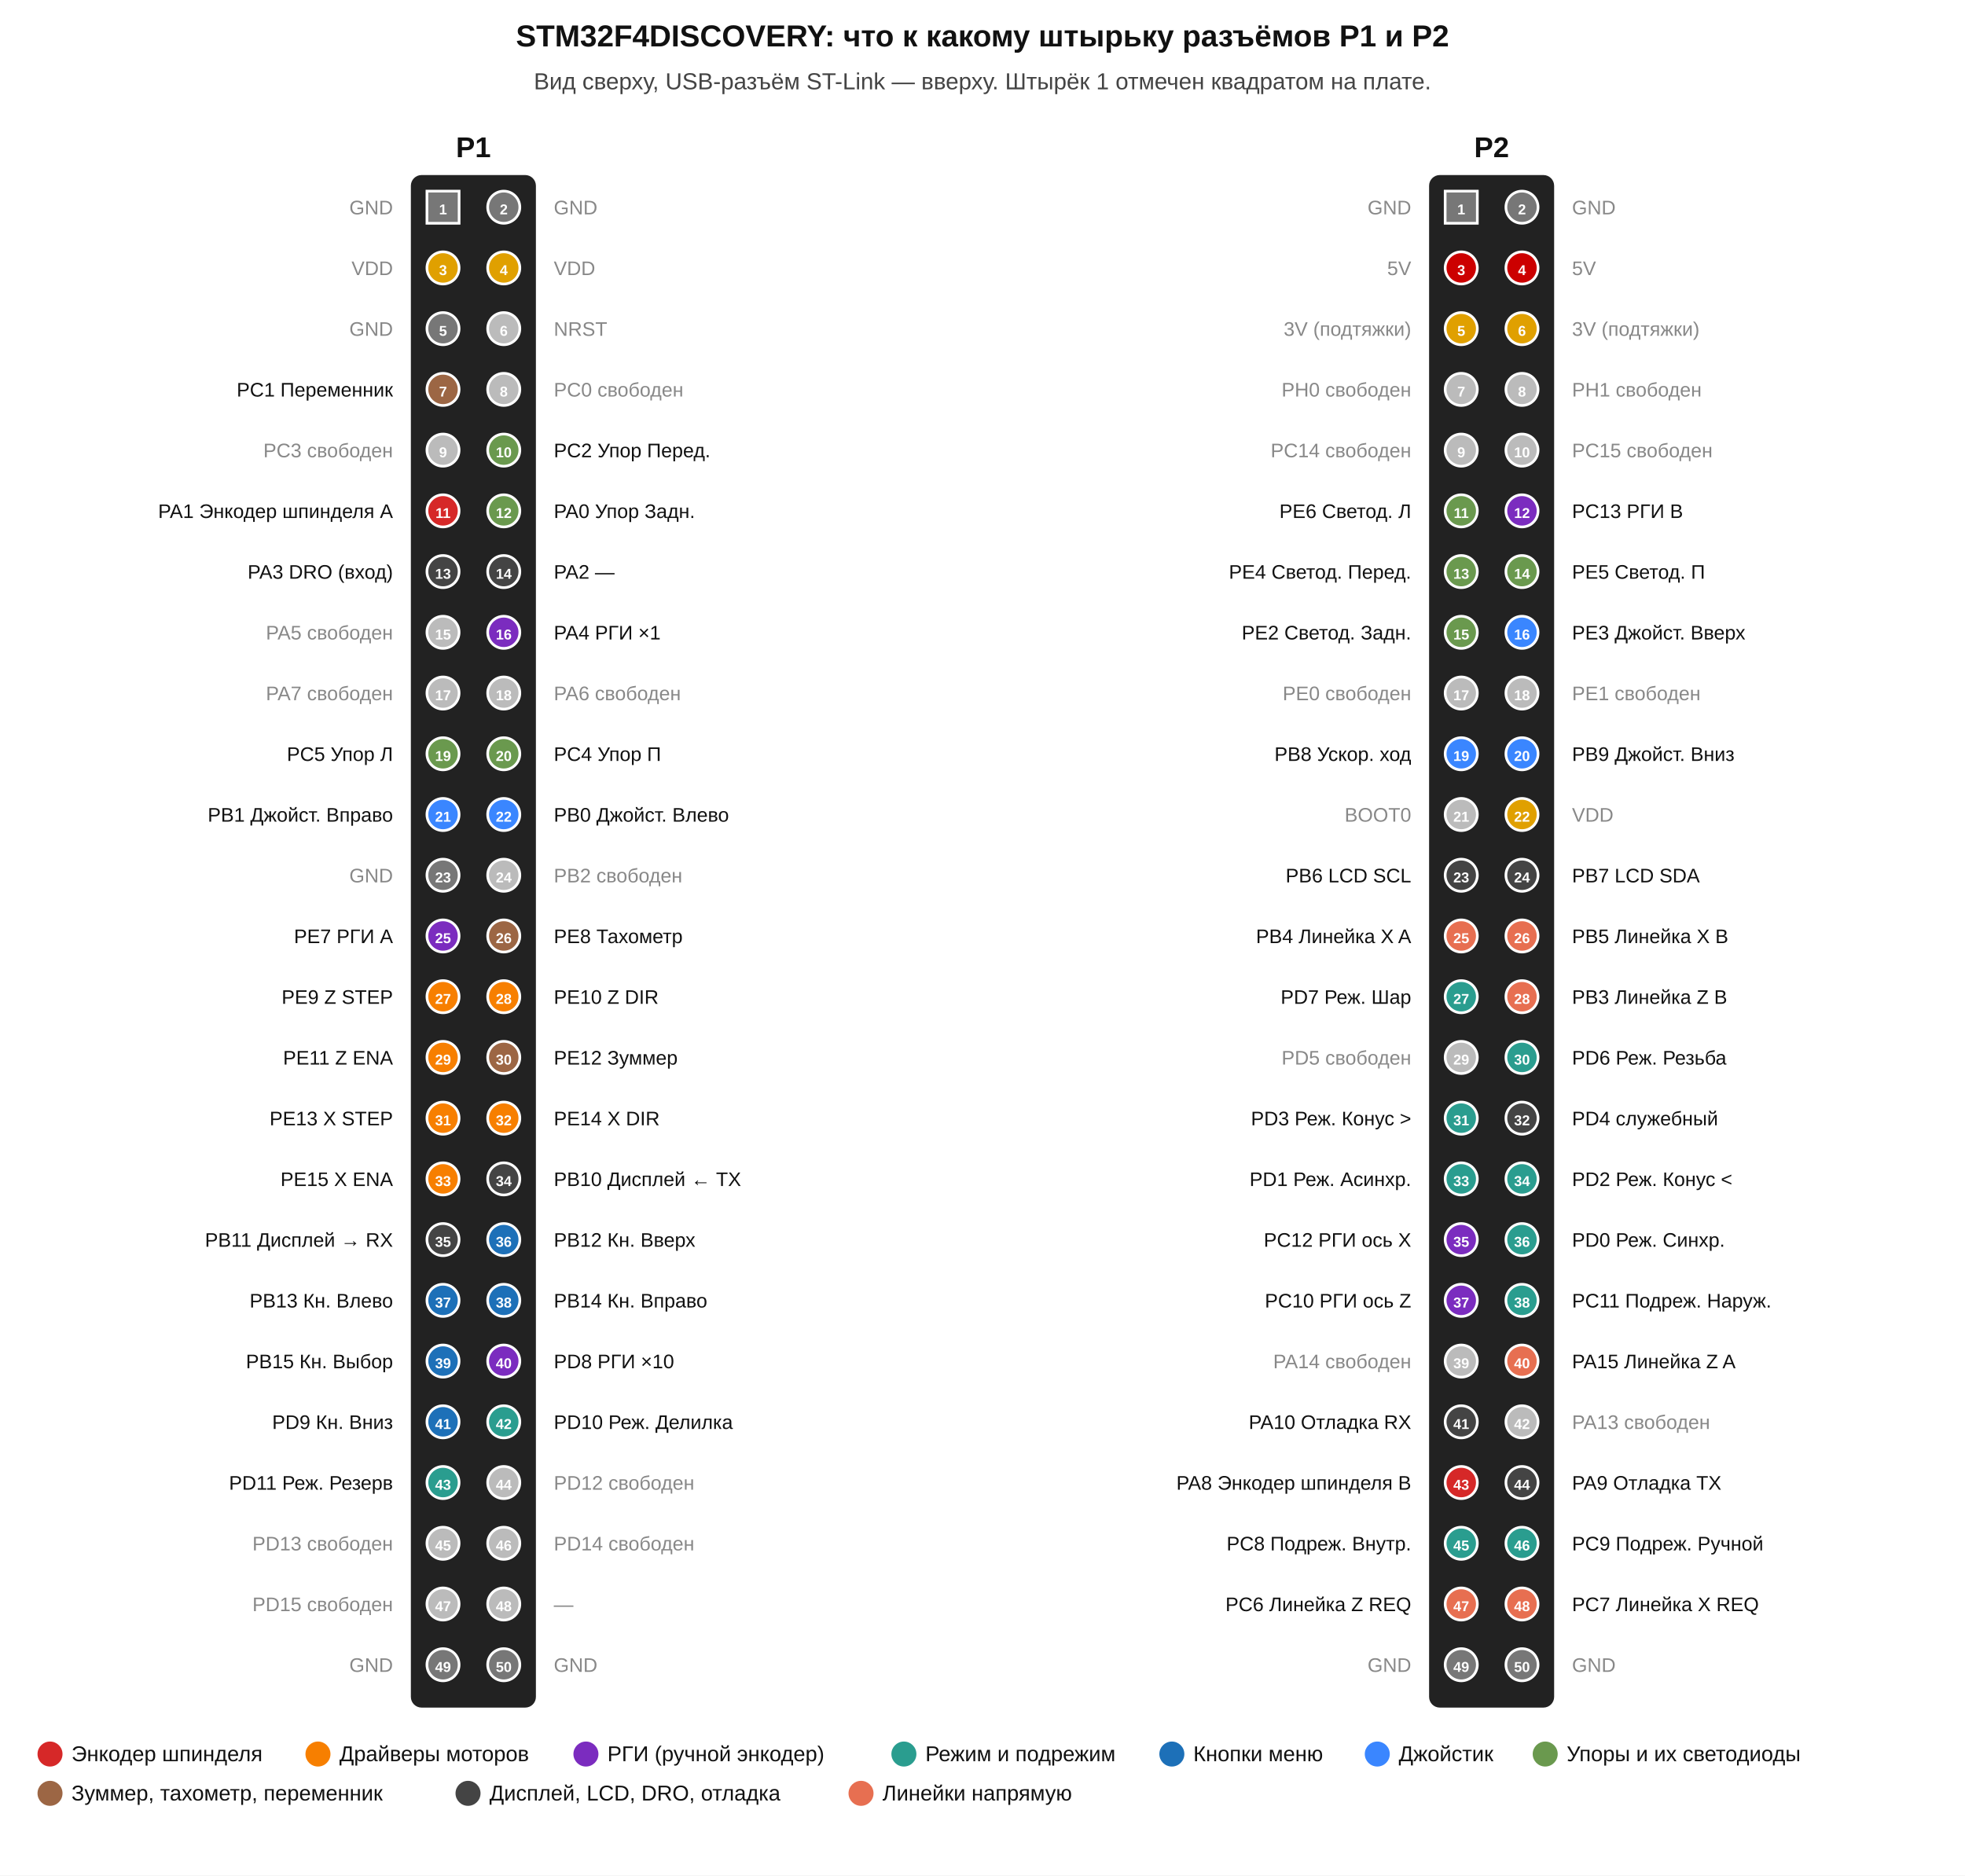
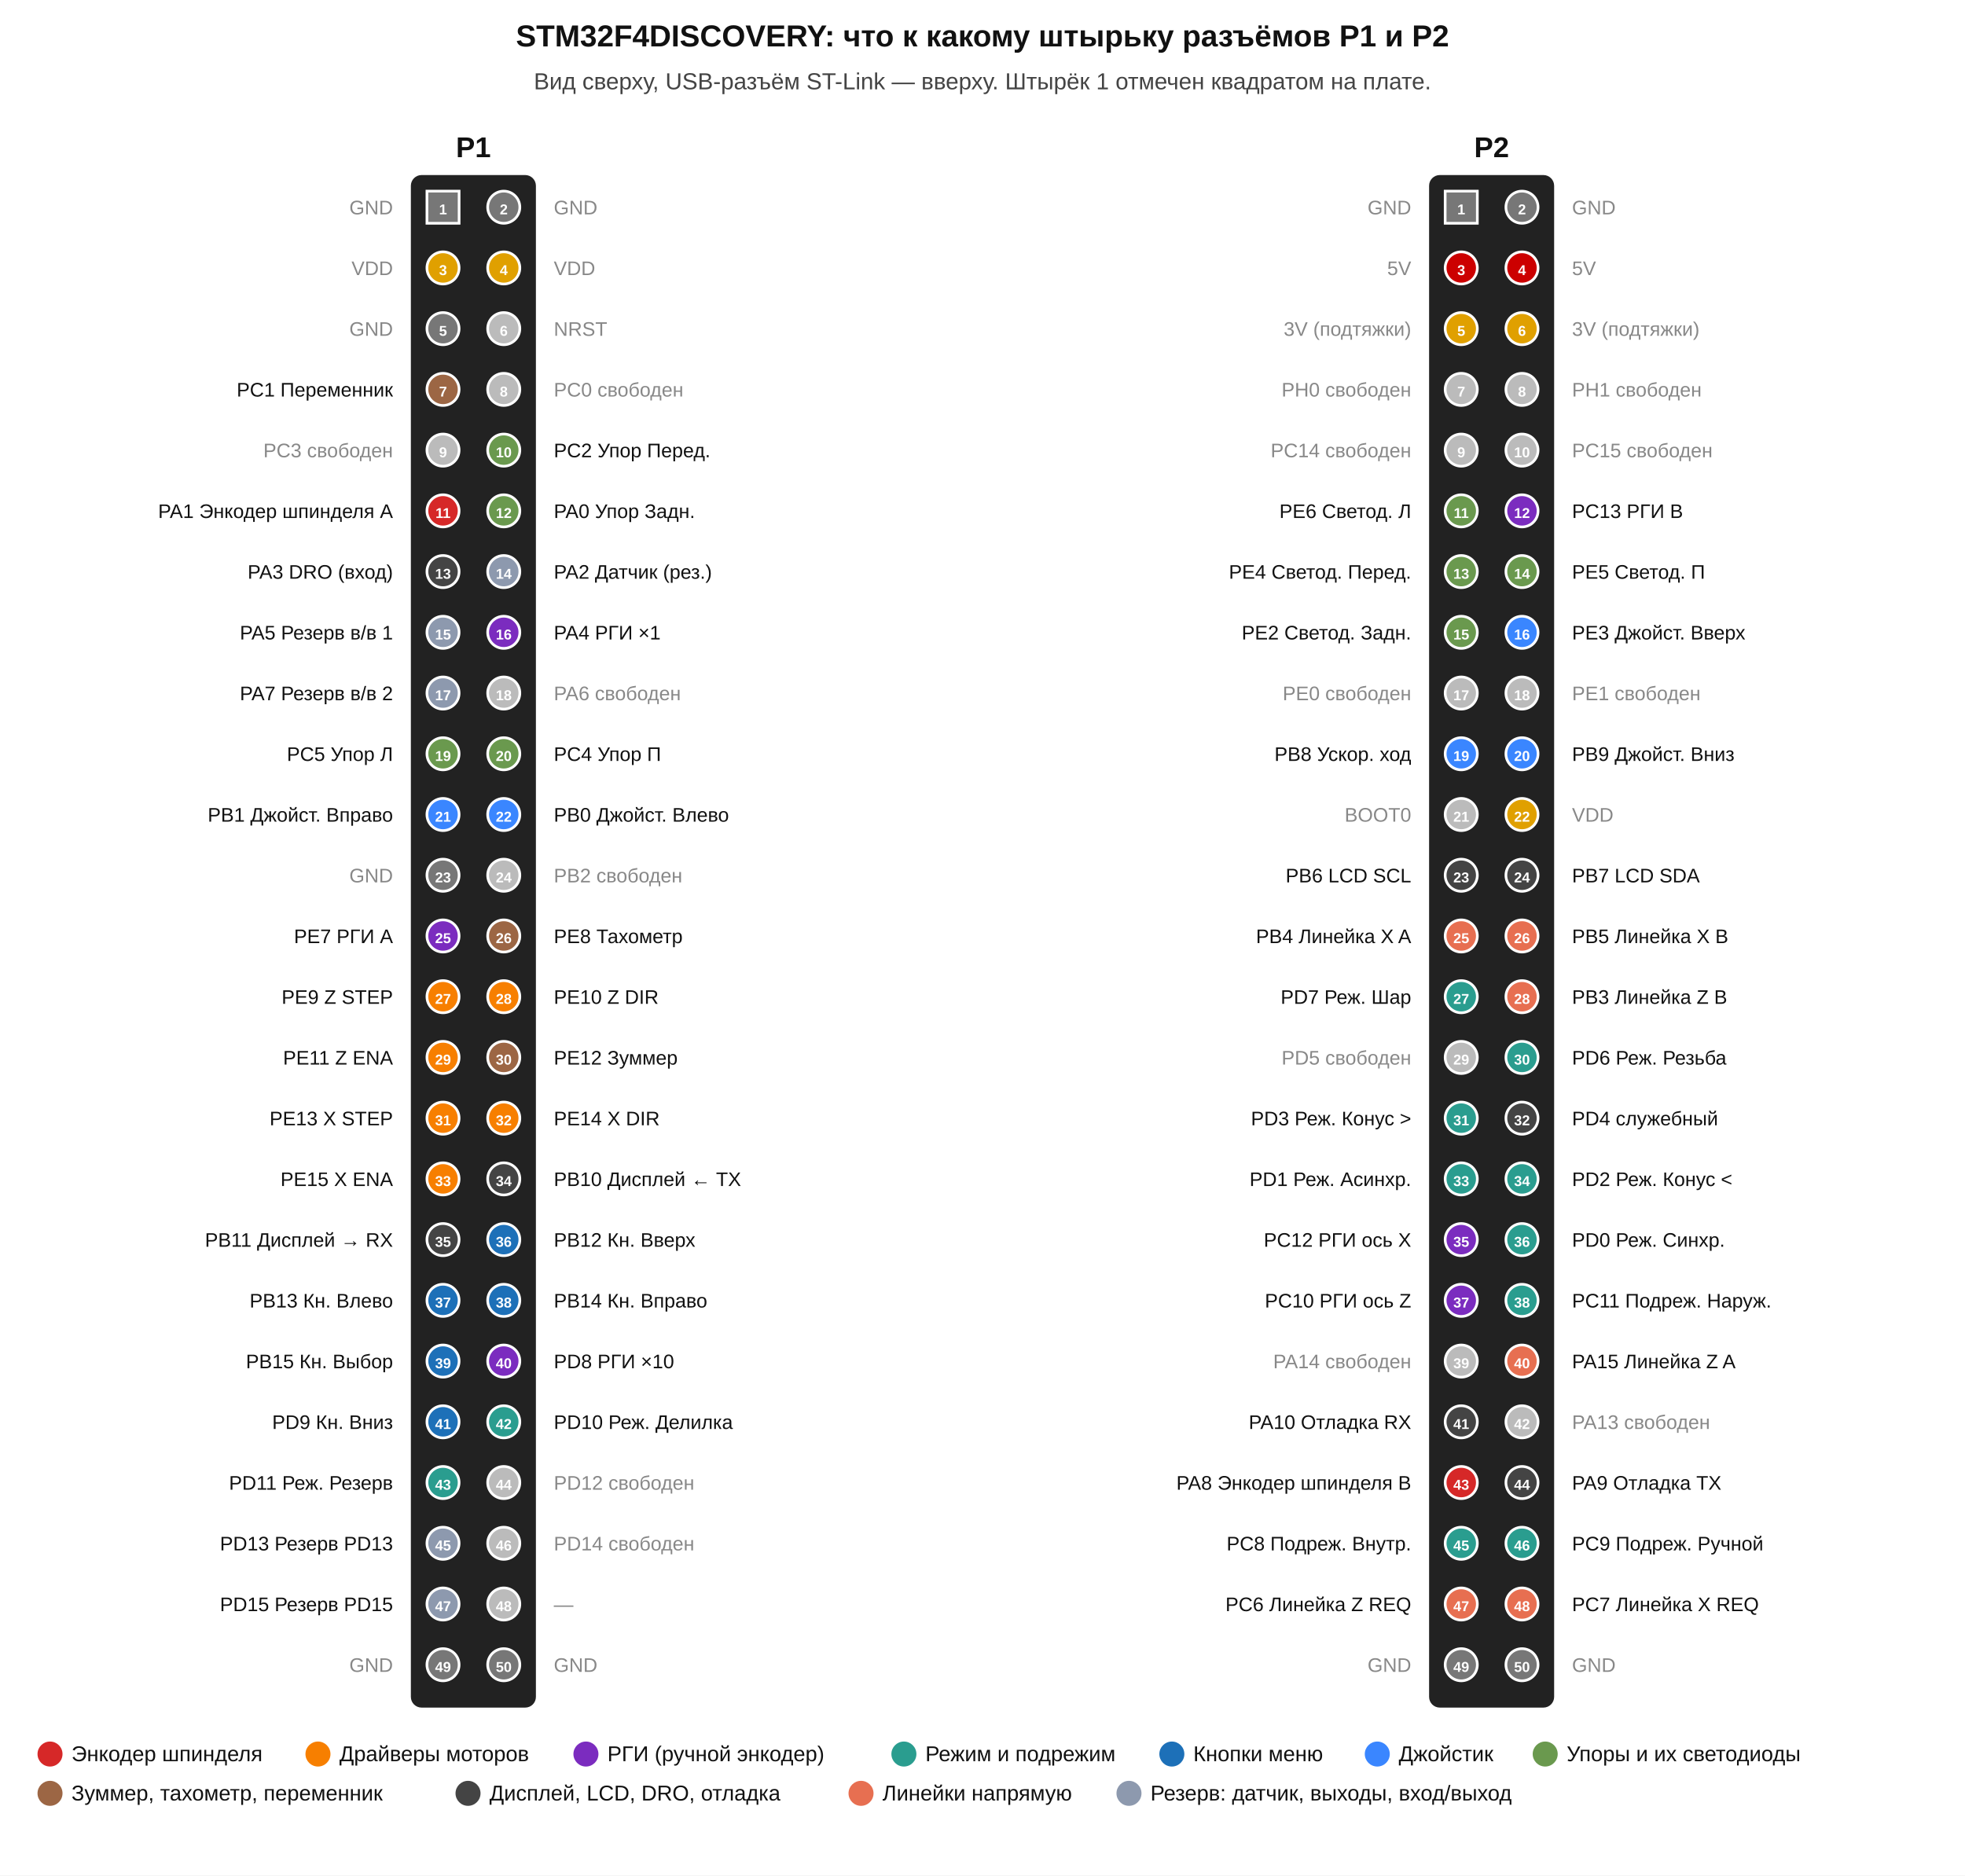
<svg xmlns="http://www.w3.org/2000/svg" width="1100" height="1050" viewBox="0 0 1100 1050">
  <rect width="100%" height="100%" fill="#fff" />
  <text x="550.0" y="26" font-family="Arial, sans-serif" font-size="17" font-weight="bold" text-anchor="middle" fill="#111">STM32F4DISCOVERY: что к какому штырьку разъёмов P1 и P2</text>
  <text x="550.0" y="50" font-family="Arial, sans-serif" font-size="13" text-anchor="middle" fill="#444">Вид сверху, USB-разъём ST-Link — вверху. Штырёк 1 отмечен квадратом на плате.</text>
  <rect x="230" y="98" width="70" height="858" rx="6" fill="#222" />
  <text x="265" y="88" font-family="Arial, sans-serif" font-size="16" font-weight="bold" text-anchor="middle" fill="#111">P1</text>
  <rect x="239" y="107" width="18" height="18" fill="#777" stroke="#fff" stroke-width="1.5" />
  <text x="248" y="120" font-family="Arial, sans-serif" font-size="8" font-weight="bold" text-anchor="middle" fill="#fff">1</text>
  <text x="220" y="120" font-family="Arial, sans-serif" font-size="11" text-anchor="end" fill="#888">GND</text>
  <circle cx="282" cy="116" r="9" fill="#777" stroke="#fff" stroke-width="1.5" />
  <text x="282" y="120" font-family="Arial, sans-serif" font-size="8" font-weight="bold" text-anchor="middle" fill="#fff">2</text>
  <text x="310" y="120" font-family="Arial, sans-serif" font-size="11" text-anchor="start" fill="#888">GND</text>
  <circle cx="248" cy="150" r="9" fill="#e0a000" stroke="#fff" stroke-width="1.5" />
  <text x="248" y="154" font-family="Arial, sans-serif" font-size="8" font-weight="bold" text-anchor="middle" fill="#fff">3</text>
  <text x="220" y="154" font-family="Arial, sans-serif" font-size="11" text-anchor="end" fill="#888">VDD</text>
  <circle cx="282" cy="150" r="9" fill="#e0a000" stroke="#fff" stroke-width="1.5" />
  <text x="282" y="154" font-family="Arial, sans-serif" font-size="8" font-weight="bold" text-anchor="middle" fill="#fff">4</text>
  <text x="310" y="154" font-family="Arial, sans-serif" font-size="11" text-anchor="start" fill="#888">VDD</text>
  <circle cx="248" cy="184" r="9" fill="#777" stroke="#fff" stroke-width="1.5" />
  <text x="248" y="188" font-family="Arial, sans-serif" font-size="8" font-weight="bold" text-anchor="middle" fill="#fff">5</text>
  <text x="220" y="188" font-family="Arial, sans-serif" font-size="11" text-anchor="end" fill="#888">GND</text>
  <circle cx="282" cy="184" r="9" fill="#bbb" stroke="#fff" stroke-width="1.5" />
  <text x="282" y="188" font-family="Arial, sans-serif" font-size="8" font-weight="bold" text-anchor="middle" fill="#fff">6</text>
  <text x="310" y="188" font-family="Arial, sans-serif" font-size="11" text-anchor="start" fill="#888">NRST</text>
  <circle cx="248" cy="218" r="9" fill="#9c6644" stroke="#fff" stroke-width="1.5" />
  <text x="248" y="222" font-family="Arial, sans-serif" font-size="8" font-weight="bold" text-anchor="middle" fill="#fff">7</text>
  <text x="220" y="222" font-family="Arial, sans-serif" font-size="11" text-anchor="end" fill="#111">PC1 Переменник</text>
  <circle cx="282" cy="218" r="9" fill="#bbb" stroke="#fff" stroke-width="1.5" />
  <text x="282" y="222" font-family="Arial, sans-serif" font-size="8" font-weight="bold" text-anchor="middle" fill="#fff">8</text>
  <text x="310" y="222" font-family="Arial, sans-serif" font-size="11" text-anchor="start" fill="#888">PC0 свободен</text>
  <circle cx="248" cy="252" r="9" fill="#bbb" stroke="#fff" stroke-width="1.5" />
  <text x="248" y="256" font-family="Arial, sans-serif" font-size="8" font-weight="bold" text-anchor="middle" fill="#fff">9</text>
  <text x="220" y="256" font-family="Arial, sans-serif" font-size="11" text-anchor="end" fill="#888">PC3 свободен</text>
  <circle cx="282" cy="252" r="9" fill="#6a994e" stroke="#fff" stroke-width="1.5" />
  <text x="282" y="256" font-family="Arial, sans-serif" font-size="8" font-weight="bold" text-anchor="middle" fill="#fff">10</text>
  <text x="310" y="256" font-family="Arial, sans-serif" font-size="11" text-anchor="start" fill="#111">PC2 Упор Перед.</text>
  <circle cx="248" cy="286" r="9" fill="#d62828" stroke="#fff" stroke-width="1.5" />
  <text x="248" y="290" font-family="Arial, sans-serif" font-size="8" font-weight="bold" text-anchor="middle" fill="#fff">11</text>
  <text x="220" y="290" font-family="Arial, sans-serif" font-size="11" text-anchor="end" fill="#111">PA1 Энкодер шпинделя A</text>
  <circle cx="282" cy="286" r="9" fill="#6a994e" stroke="#fff" stroke-width="1.5" />
  <text x="282" y="290" font-family="Arial, sans-serif" font-size="8" font-weight="bold" text-anchor="middle" fill="#fff">12</text>
  <text x="310" y="290" font-family="Arial, sans-serif" font-size="11" text-anchor="start" fill="#111">PA0 Упор Задн.</text>
  <circle cx="248" cy="320" r="9" fill="#444444" stroke="#fff" stroke-width="1.5" />
  <text x="248" y="324" font-family="Arial, sans-serif" font-size="8" font-weight="bold" text-anchor="middle" fill="#fff">13</text>
  <text x="220" y="324" font-family="Arial, sans-serif" font-size="11" text-anchor="end" fill="#111">PA3 DRO (вход)</text>
-   <circle cx="282" cy="320" r="9" fill="#444444" stroke="#fff" stroke-width="1.5" />
+   <circle cx="282" cy="320" r="9" fill="#8d99ae" stroke="#fff" stroke-width="1.5" />
  <text x="282" y="324" font-family="Arial, sans-serif" font-size="8" font-weight="bold" text-anchor="middle" fill="#fff">14</text>
-   <text x="310" y="324" font-family="Arial, sans-serif" font-size="11" text-anchor="start" fill="#111">PA2 —</text>
-   <circle cx="248" cy="354" r="9" fill="#bbb" stroke="#fff" stroke-width="1.5" />
+   <text x="310" y="324" font-family="Arial, sans-serif" font-size="11" text-anchor="start" fill="#111">PA2 Датчик (рез.)</text>
+   <circle cx="248" cy="354" r="9" fill="#8d99ae" stroke="#fff" stroke-width="1.5" />
  <text x="248" y="358" font-family="Arial, sans-serif" font-size="8" font-weight="bold" text-anchor="middle" fill="#fff">15</text>
-   <text x="220" y="358" font-family="Arial, sans-serif" font-size="11" text-anchor="end" fill="#888">PA5 свободен</text>
+   <text x="220" y="358" font-family="Arial, sans-serif" font-size="11" text-anchor="end" fill="#111">PA5 Резерв в/в 1</text>
  <circle cx="282" cy="354" r="9" fill="#7b2cbf" stroke="#fff" stroke-width="1.5" />
  <text x="282" y="358" font-family="Arial, sans-serif" font-size="8" font-weight="bold" text-anchor="middle" fill="#fff">16</text>
  <text x="310" y="358" font-family="Arial, sans-serif" font-size="11" text-anchor="start" fill="#111">PA4 РГИ ×1</text>
-   <circle cx="248" cy="388" r="9" fill="#bbb" stroke="#fff" stroke-width="1.5" />
+   <circle cx="248" cy="388" r="9" fill="#8d99ae" stroke="#fff" stroke-width="1.5" />
  <text x="248" y="392" font-family="Arial, sans-serif" font-size="8" font-weight="bold" text-anchor="middle" fill="#fff">17</text>
-   <text x="220" y="392" font-family="Arial, sans-serif" font-size="11" text-anchor="end" fill="#888">PA7 свободен</text>
+   <text x="220" y="392" font-family="Arial, sans-serif" font-size="11" text-anchor="end" fill="#111">PA7 Резерв в/в 2</text>
  <circle cx="282" cy="388" r="9" fill="#bbb" stroke="#fff" stroke-width="1.5" />
  <text x="282" y="392" font-family="Arial, sans-serif" font-size="8" font-weight="bold" text-anchor="middle" fill="#fff">18</text>
  <text x="310" y="392" font-family="Arial, sans-serif" font-size="11" text-anchor="start" fill="#888">PA6 свободен</text>
  <circle cx="248" cy="422" r="9" fill="#6a994e" stroke="#fff" stroke-width="1.5" />
  <text x="248" y="426" font-family="Arial, sans-serif" font-size="8" font-weight="bold" text-anchor="middle" fill="#fff">19</text>
  <text x="220" y="426" font-family="Arial, sans-serif" font-size="11" text-anchor="end" fill="#111">PC5 Упор Л</text>
  <circle cx="282" cy="422" r="9" fill="#6a994e" stroke="#fff" stroke-width="1.5" />
  <text x="282" y="426" font-family="Arial, sans-serif" font-size="8" font-weight="bold" text-anchor="middle" fill="#fff">20</text>
  <text x="310" y="426" font-family="Arial, sans-serif" font-size="11" text-anchor="start" fill="#111">PC4 Упор П</text>
  <circle cx="248" cy="456" r="9" fill="#3a86ff" stroke="#fff" stroke-width="1.5" />
  <text x="248" y="460" font-family="Arial, sans-serif" font-size="8" font-weight="bold" text-anchor="middle" fill="#fff">21</text>
  <text x="220" y="460" font-family="Arial, sans-serif" font-size="11" text-anchor="end" fill="#111">PB1 Джойст. Вправо</text>
  <circle cx="282" cy="456" r="9" fill="#3a86ff" stroke="#fff" stroke-width="1.5" />
  <text x="282" y="460" font-family="Arial, sans-serif" font-size="8" font-weight="bold" text-anchor="middle" fill="#fff">22</text>
  <text x="310" y="460" font-family="Arial, sans-serif" font-size="11" text-anchor="start" fill="#111">PB0 Джойст. Влево</text>
  <circle cx="248" cy="490" r="9" fill="#777" stroke="#fff" stroke-width="1.5" />
  <text x="248" y="494" font-family="Arial, sans-serif" font-size="8" font-weight="bold" text-anchor="middle" fill="#fff">23</text>
  <text x="220" y="494" font-family="Arial, sans-serif" font-size="11" text-anchor="end" fill="#888">GND</text>
  <circle cx="282" cy="490" r="9" fill="#bbb" stroke="#fff" stroke-width="1.5" />
  <text x="282" y="494" font-family="Arial, sans-serif" font-size="8" font-weight="bold" text-anchor="middle" fill="#fff">24</text>
  <text x="310" y="494" font-family="Arial, sans-serif" font-size="11" text-anchor="start" fill="#888">PB2 свободен</text>
  <circle cx="248" cy="524" r="9" fill="#7b2cbf" stroke="#fff" stroke-width="1.5" />
  <text x="248" y="528" font-family="Arial, sans-serif" font-size="8" font-weight="bold" text-anchor="middle" fill="#fff">25</text>
  <text x="220" y="528" font-family="Arial, sans-serif" font-size="11" text-anchor="end" fill="#111">PE7 РГИ A</text>
  <circle cx="282" cy="524" r="9" fill="#9c6644" stroke="#fff" stroke-width="1.5" />
  <text x="282" y="528" font-family="Arial, sans-serif" font-size="8" font-weight="bold" text-anchor="middle" fill="#fff">26</text>
  <text x="310" y="528" font-family="Arial, sans-serif" font-size="11" text-anchor="start" fill="#111">PE8 Тахометр</text>
  <circle cx="248" cy="558" r="9" fill="#f77f00" stroke="#fff" stroke-width="1.5" />
  <text x="248" y="562" font-family="Arial, sans-serif" font-size="8" font-weight="bold" text-anchor="middle" fill="#fff">27</text>
  <text x="220" y="562" font-family="Arial, sans-serif" font-size="11" text-anchor="end" fill="#111">PE9 Z STEP</text>
  <circle cx="282" cy="558" r="9" fill="#f77f00" stroke="#fff" stroke-width="1.5" />
  <text x="282" y="562" font-family="Arial, sans-serif" font-size="8" font-weight="bold" text-anchor="middle" fill="#fff">28</text>
  <text x="310" y="562" font-family="Arial, sans-serif" font-size="11" text-anchor="start" fill="#111">PE10 Z DIR</text>
  <circle cx="248" cy="592" r="9" fill="#f77f00" stroke="#fff" stroke-width="1.5" />
  <text x="248" y="596" font-family="Arial, sans-serif" font-size="8" font-weight="bold" text-anchor="middle" fill="#fff">29</text>
  <text x="220" y="596" font-family="Arial, sans-serif" font-size="11" text-anchor="end" fill="#111">PE11 Z ENA</text>
  <circle cx="282" cy="592" r="9" fill="#9c6644" stroke="#fff" stroke-width="1.5" />
  <text x="282" y="596" font-family="Arial, sans-serif" font-size="8" font-weight="bold" text-anchor="middle" fill="#fff">30</text>
  <text x="310" y="596" font-family="Arial, sans-serif" font-size="11" text-anchor="start" fill="#111">PE12 Зуммер</text>
  <circle cx="248" cy="626" r="9" fill="#f77f00" stroke="#fff" stroke-width="1.5" />
  <text x="248" y="630" font-family="Arial, sans-serif" font-size="8" font-weight="bold" text-anchor="middle" fill="#fff">31</text>
  <text x="220" y="630" font-family="Arial, sans-serif" font-size="11" text-anchor="end" fill="#111">PE13 X STEP</text>
  <circle cx="282" cy="626" r="9" fill="#f77f00" stroke="#fff" stroke-width="1.5" />
  <text x="282" y="630" font-family="Arial, sans-serif" font-size="8" font-weight="bold" text-anchor="middle" fill="#fff">32</text>
  <text x="310" y="630" font-family="Arial, sans-serif" font-size="11" text-anchor="start" fill="#111">PE14 X DIR</text>
  <circle cx="248" cy="660" r="9" fill="#f77f00" stroke="#fff" stroke-width="1.5" />
  <text x="248" y="664" font-family="Arial, sans-serif" font-size="8" font-weight="bold" text-anchor="middle" fill="#fff">33</text>
  <text x="220" y="664" font-family="Arial, sans-serif" font-size="11" text-anchor="end" fill="#111">PE15 X ENA</text>
  <circle cx="282" cy="660" r="9" fill="#444444" stroke="#fff" stroke-width="1.5" />
  <text x="282" y="664" font-family="Arial, sans-serif" font-size="8" font-weight="bold" text-anchor="middle" fill="#fff">34</text>
  <text x="310" y="664" font-family="Arial, sans-serif" font-size="11" text-anchor="start" fill="#111">PB10 Дисплей ← TX</text>
  <circle cx="248" cy="694" r="9" fill="#444444" stroke="#fff" stroke-width="1.5" />
  <text x="248" y="698" font-family="Arial, sans-serif" font-size="8" font-weight="bold" text-anchor="middle" fill="#fff">35</text>
  <text x="220" y="698" font-family="Arial, sans-serif" font-size="11" text-anchor="end" fill="#111">PB11 Дисплей → RX</text>
  <circle cx="282" cy="694" r="9" fill="#1d70b8" stroke="#fff" stroke-width="1.5" />
  <text x="282" y="698" font-family="Arial, sans-serif" font-size="8" font-weight="bold" text-anchor="middle" fill="#fff">36</text>
  <text x="310" y="698" font-family="Arial, sans-serif" font-size="11" text-anchor="start" fill="#111">PB12 Кн. Вверх</text>
  <circle cx="248" cy="728" r="9" fill="#1d70b8" stroke="#fff" stroke-width="1.5" />
  <text x="248" y="732" font-family="Arial, sans-serif" font-size="8" font-weight="bold" text-anchor="middle" fill="#fff">37</text>
  <text x="220" y="732" font-family="Arial, sans-serif" font-size="11" text-anchor="end" fill="#111">PB13 Кн. Влево</text>
  <circle cx="282" cy="728" r="9" fill="#1d70b8" stroke="#fff" stroke-width="1.5" />
  <text x="282" y="732" font-family="Arial, sans-serif" font-size="8" font-weight="bold" text-anchor="middle" fill="#fff">38</text>
  <text x="310" y="732" font-family="Arial, sans-serif" font-size="11" text-anchor="start" fill="#111">PB14 Кн. Вправо</text>
  <circle cx="248" cy="762" r="9" fill="#1d70b8" stroke="#fff" stroke-width="1.5" />
  <text x="248" y="766" font-family="Arial, sans-serif" font-size="8" font-weight="bold" text-anchor="middle" fill="#fff">39</text>
  <text x="220" y="766" font-family="Arial, sans-serif" font-size="11" text-anchor="end" fill="#111">PB15 Кн. Выбор</text>
  <circle cx="282" cy="762" r="9" fill="#7b2cbf" stroke="#fff" stroke-width="1.5" />
  <text x="282" y="766" font-family="Arial, sans-serif" font-size="8" font-weight="bold" text-anchor="middle" fill="#fff">40</text>
  <text x="310" y="766" font-family="Arial, sans-serif" font-size="11" text-anchor="start" fill="#111">PD8 РГИ ×10</text>
  <circle cx="248" cy="796" r="9" fill="#1d70b8" stroke="#fff" stroke-width="1.5" />
  <text x="248" y="800" font-family="Arial, sans-serif" font-size="8" font-weight="bold" text-anchor="middle" fill="#fff">41</text>
  <text x="220" y="800" font-family="Arial, sans-serif" font-size="11" text-anchor="end" fill="#111">PD9 Кн. Вниз</text>
  <circle cx="282" cy="796" r="9" fill="#2a9d8f" stroke="#fff" stroke-width="1.5" />
  <text x="282" y="800" font-family="Arial, sans-serif" font-size="8" font-weight="bold" text-anchor="middle" fill="#fff">42</text>
  <text x="310" y="800" font-family="Arial, sans-serif" font-size="11" text-anchor="start" fill="#111">PD10 Реж. Делилка</text>
  <circle cx="248" cy="830" r="9" fill="#2a9d8f" stroke="#fff" stroke-width="1.5" />
  <text x="248" y="834" font-family="Arial, sans-serif" font-size="8" font-weight="bold" text-anchor="middle" fill="#fff">43</text>
  <text x="220" y="834" font-family="Arial, sans-serif" font-size="11" text-anchor="end" fill="#111">PD11 Реж. Резерв</text>
  <circle cx="282" cy="830" r="9" fill="#bbb" stroke="#fff" stroke-width="1.5" />
  <text x="282" y="834" font-family="Arial, sans-serif" font-size="8" font-weight="bold" text-anchor="middle" fill="#fff">44</text>
  <text x="310" y="834" font-family="Arial, sans-serif" font-size="11" text-anchor="start" fill="#888">PD12 свободен</text>
-   <circle cx="248" cy="864" r="9" fill="#bbb" stroke="#fff" stroke-width="1.5" />
+   <circle cx="248" cy="864" r="9" fill="#8d99ae" stroke="#fff" stroke-width="1.5" />
  <text x="248" y="868" font-family="Arial, sans-serif" font-size="8" font-weight="bold" text-anchor="middle" fill="#fff">45</text>
-   <text x="220" y="868" font-family="Arial, sans-serif" font-size="11" text-anchor="end" fill="#888">PD13 свободен</text>
+   <text x="220" y="868" font-family="Arial, sans-serif" font-size="11" text-anchor="end" fill="#111">PD13 Резерв PD13</text>
  <circle cx="282" cy="864" r="9" fill="#bbb" stroke="#fff" stroke-width="1.5" />
  <text x="282" y="868" font-family="Arial, sans-serif" font-size="8" font-weight="bold" text-anchor="middle" fill="#fff">46</text>
  <text x="310" y="868" font-family="Arial, sans-serif" font-size="11" text-anchor="start" fill="#888">PD14 свободен</text>
-   <circle cx="248" cy="898" r="9" fill="#bbb" stroke="#fff" stroke-width="1.5" />
+   <circle cx="248" cy="898" r="9" fill="#8d99ae" stroke="#fff" stroke-width="1.5" />
  <text x="248" y="902" font-family="Arial, sans-serif" font-size="8" font-weight="bold" text-anchor="middle" fill="#fff">47</text>
-   <text x="220" y="902" font-family="Arial, sans-serif" font-size="11" text-anchor="end" fill="#888">PD15 свободен</text>
+   <text x="220" y="902" font-family="Arial, sans-serif" font-size="11" text-anchor="end" fill="#111">PD15 Резерв PD15</text>
  <circle cx="282" cy="898" r="9" fill="#bbb" stroke="#fff" stroke-width="1.5" />
  <text x="282" y="902" font-family="Arial, sans-serif" font-size="8" font-weight="bold" text-anchor="middle" fill="#fff">48</text>
  <text x="310" y="902" font-family="Arial, sans-serif" font-size="11" text-anchor="start" fill="#888">—</text>
  <circle cx="248" cy="932" r="9" fill="#777" stroke="#fff" stroke-width="1.5" />
  <text x="248" y="936" font-family="Arial, sans-serif" font-size="8" font-weight="bold" text-anchor="middle" fill="#fff">49</text>
  <text x="220" y="936" font-family="Arial, sans-serif" font-size="11" text-anchor="end" fill="#888">GND</text>
  <circle cx="282" cy="932" r="9" fill="#777" stroke="#fff" stroke-width="1.5" />
  <text x="282" y="936" font-family="Arial, sans-serif" font-size="8" font-weight="bold" text-anchor="middle" fill="#fff">50</text>
  <text x="310" y="936" font-family="Arial, sans-serif" font-size="11" text-anchor="start" fill="#888">GND</text>
  <rect x="800" y="98" width="70" height="858" rx="6" fill="#222" />
  <text x="835" y="88" font-family="Arial, sans-serif" font-size="16" font-weight="bold" text-anchor="middle" fill="#111">P2</text>
  <rect x="809" y="107" width="18" height="18" fill="#777" stroke="#fff" stroke-width="1.5" />
  <text x="818" y="120" font-family="Arial, sans-serif" font-size="8" font-weight="bold" text-anchor="middle" fill="#fff">1</text>
  <text x="790" y="120" font-family="Arial, sans-serif" font-size="11" text-anchor="end" fill="#888">GND</text>
  <circle cx="852" cy="116" r="9" fill="#777" stroke="#fff" stroke-width="1.5" />
  <text x="852" y="120" font-family="Arial, sans-serif" font-size="8" font-weight="bold" text-anchor="middle" fill="#fff">2</text>
  <text x="880" y="120" font-family="Arial, sans-serif" font-size="11" text-anchor="start" fill="#888">GND</text>
  <circle cx="818" cy="150" r="9" fill="#c00" stroke="#fff" stroke-width="1.5" />
  <text x="818" y="154" font-family="Arial, sans-serif" font-size="8" font-weight="bold" text-anchor="middle" fill="#fff">3</text>
  <text x="790" y="154" font-family="Arial, sans-serif" font-size="11" text-anchor="end" fill="#888">5V</text>
  <circle cx="852" cy="150" r="9" fill="#c00" stroke="#fff" stroke-width="1.5" />
  <text x="852" y="154" font-family="Arial, sans-serif" font-size="8" font-weight="bold" text-anchor="middle" fill="#fff">4</text>
  <text x="880" y="154" font-family="Arial, sans-serif" font-size="11" text-anchor="start" fill="#888">5V</text>
  <circle cx="818" cy="184" r="9" fill="#e0a000" stroke="#fff" stroke-width="1.5" />
  <text x="818" y="188" font-family="Arial, sans-serif" font-size="8" font-weight="bold" text-anchor="middle" fill="#fff">5</text>
  <text x="790" y="188" font-family="Arial, sans-serif" font-size="11" text-anchor="end" fill="#888">3V (подтяжки)</text>
  <circle cx="852" cy="184" r="9" fill="#e0a000" stroke="#fff" stroke-width="1.5" />
  <text x="852" y="188" font-family="Arial, sans-serif" font-size="8" font-weight="bold" text-anchor="middle" fill="#fff">6</text>
  <text x="880" y="188" font-family="Arial, sans-serif" font-size="11" text-anchor="start" fill="#888">3V (подтяжки)</text>
  <circle cx="818" cy="218" r="9" fill="#bbb" stroke="#fff" stroke-width="1.5" />
  <text x="818" y="222" font-family="Arial, sans-serif" font-size="8" font-weight="bold" text-anchor="middle" fill="#fff">7</text>
  <text x="790" y="222" font-family="Arial, sans-serif" font-size="11" text-anchor="end" fill="#888">PH0 свободен</text>
  <circle cx="852" cy="218" r="9" fill="#bbb" stroke="#fff" stroke-width="1.5" />
  <text x="852" y="222" font-family="Arial, sans-serif" font-size="8" font-weight="bold" text-anchor="middle" fill="#fff">8</text>
  <text x="880" y="222" font-family="Arial, sans-serif" font-size="11" text-anchor="start" fill="#888">PH1 свободен</text>
  <circle cx="818" cy="252" r="9" fill="#bbb" stroke="#fff" stroke-width="1.5" />
  <text x="818" y="256" font-family="Arial, sans-serif" font-size="8" font-weight="bold" text-anchor="middle" fill="#fff">9</text>
  <text x="790" y="256" font-family="Arial, sans-serif" font-size="11" text-anchor="end" fill="#888">PC14 свободен</text>
  <circle cx="852" cy="252" r="9" fill="#bbb" stroke="#fff" stroke-width="1.5" />
  <text x="852" y="256" font-family="Arial, sans-serif" font-size="8" font-weight="bold" text-anchor="middle" fill="#fff">10</text>
  <text x="880" y="256" font-family="Arial, sans-serif" font-size="11" text-anchor="start" fill="#888">PC15 свободен</text>
  <circle cx="818" cy="286" r="9" fill="#6a994e" stroke="#fff" stroke-width="1.5" />
  <text x="818" y="290" font-family="Arial, sans-serif" font-size="8" font-weight="bold" text-anchor="middle" fill="#fff">11</text>
  <text x="790" y="290" font-family="Arial, sans-serif" font-size="11" text-anchor="end" fill="#111">PE6 Светод. Л</text>
  <circle cx="852" cy="286" r="9" fill="#7b2cbf" stroke="#fff" stroke-width="1.5" />
  <text x="852" y="290" font-family="Arial, sans-serif" font-size="8" font-weight="bold" text-anchor="middle" fill="#fff">12</text>
  <text x="880" y="290" font-family="Arial, sans-serif" font-size="11" text-anchor="start" fill="#111">PC13 РГИ B</text>
  <circle cx="818" cy="320" r="9" fill="#6a994e" stroke="#fff" stroke-width="1.5" />
  <text x="818" y="324" font-family="Arial, sans-serif" font-size="8" font-weight="bold" text-anchor="middle" fill="#fff">13</text>
  <text x="790" y="324" font-family="Arial, sans-serif" font-size="11" text-anchor="end" fill="#111">PE4 Светод. Перед.</text>
  <circle cx="852" cy="320" r="9" fill="#6a994e" stroke="#fff" stroke-width="1.5" />
  <text x="852" y="324" font-family="Arial, sans-serif" font-size="8" font-weight="bold" text-anchor="middle" fill="#fff">14</text>
  <text x="880" y="324" font-family="Arial, sans-serif" font-size="11" text-anchor="start" fill="#111">PE5 Светод. П</text>
  <circle cx="818" cy="354" r="9" fill="#6a994e" stroke="#fff" stroke-width="1.5" />
  <text x="818" y="358" font-family="Arial, sans-serif" font-size="8" font-weight="bold" text-anchor="middle" fill="#fff">15</text>
  <text x="790" y="358" font-family="Arial, sans-serif" font-size="11" text-anchor="end" fill="#111">PE2 Светод. Задн.</text>
  <circle cx="852" cy="354" r="9" fill="#3a86ff" stroke="#fff" stroke-width="1.5" />
  <text x="852" y="358" font-family="Arial, sans-serif" font-size="8" font-weight="bold" text-anchor="middle" fill="#fff">16</text>
  <text x="880" y="358" font-family="Arial, sans-serif" font-size="11" text-anchor="start" fill="#111">PE3 Джойст. Вверх</text>
  <circle cx="818" cy="388" r="9" fill="#bbb" stroke="#fff" stroke-width="1.5" />
  <text x="818" y="392" font-family="Arial, sans-serif" font-size="8" font-weight="bold" text-anchor="middle" fill="#fff">17</text>
  <text x="790" y="392" font-family="Arial, sans-serif" font-size="11" text-anchor="end" fill="#888">PE0 свободен</text>
  <circle cx="852" cy="388" r="9" fill="#bbb" stroke="#fff" stroke-width="1.5" />
  <text x="852" y="392" font-family="Arial, sans-serif" font-size="8" font-weight="bold" text-anchor="middle" fill="#fff">18</text>
  <text x="880" y="392" font-family="Arial, sans-serif" font-size="11" text-anchor="start" fill="#888">PE1 свободен</text>
  <circle cx="818" cy="422" r="9" fill="#3a86ff" stroke="#fff" stroke-width="1.5" />
  <text x="818" y="426" font-family="Arial, sans-serif" font-size="8" font-weight="bold" text-anchor="middle" fill="#fff">19</text>
  <text x="790" y="426" font-family="Arial, sans-serif" font-size="11" text-anchor="end" fill="#111">PB8 Ускор. ход</text>
  <circle cx="852" cy="422" r="9" fill="#3a86ff" stroke="#fff" stroke-width="1.5" />
  <text x="852" y="426" font-family="Arial, sans-serif" font-size="8" font-weight="bold" text-anchor="middle" fill="#fff">20</text>
  <text x="880" y="426" font-family="Arial, sans-serif" font-size="11" text-anchor="start" fill="#111">PB9 Джойст. Вниз</text>
  <circle cx="818" cy="456" r="9" fill="#bbb" stroke="#fff" stroke-width="1.5" />
  <text x="818" y="460" font-family="Arial, sans-serif" font-size="8" font-weight="bold" text-anchor="middle" fill="#fff">21</text>
  <text x="790" y="460" font-family="Arial, sans-serif" font-size="11" text-anchor="end" fill="#888">BOOT0</text>
  <circle cx="852" cy="456" r="9" fill="#e0a000" stroke="#fff" stroke-width="1.5" />
  <text x="852" y="460" font-family="Arial, sans-serif" font-size="8" font-weight="bold" text-anchor="middle" fill="#fff">22</text>
  <text x="880" y="460" font-family="Arial, sans-serif" font-size="11" text-anchor="start" fill="#888">VDD</text>
  <circle cx="818" cy="490" r="9" fill="#444444" stroke="#fff" stroke-width="1.5" />
  <text x="818" y="494" font-family="Arial, sans-serif" font-size="8" font-weight="bold" text-anchor="middle" fill="#fff">23</text>
  <text x="790" y="494" font-family="Arial, sans-serif" font-size="11" text-anchor="end" fill="#111">PB6 LCD SCL</text>
  <circle cx="852" cy="490" r="9" fill="#444444" stroke="#fff" stroke-width="1.5" />
  <text x="852" y="494" font-family="Arial, sans-serif" font-size="8" font-weight="bold" text-anchor="middle" fill="#fff">24</text>
  <text x="880" y="494" font-family="Arial, sans-serif" font-size="11" text-anchor="start" fill="#111">PB7 LCD SDA</text>
  <circle cx="818" cy="524" r="9" fill="#e76f51" stroke="#fff" stroke-width="1.5" />
  <text x="818" y="528" font-family="Arial, sans-serif" font-size="8" font-weight="bold" text-anchor="middle" fill="#fff">25</text>
  <text x="790" y="528" font-family="Arial, sans-serif" font-size="11" text-anchor="end" fill="#111">PB4 Линейка X A</text>
  <circle cx="852" cy="524" r="9" fill="#e76f51" stroke="#fff" stroke-width="1.5" />
  <text x="852" y="528" font-family="Arial, sans-serif" font-size="8" font-weight="bold" text-anchor="middle" fill="#fff">26</text>
  <text x="880" y="528" font-family="Arial, sans-serif" font-size="11" text-anchor="start" fill="#111">PB5 Линейка X B</text>
  <circle cx="818" cy="558" r="9" fill="#2a9d8f" stroke="#fff" stroke-width="1.5" />
  <text x="818" y="562" font-family="Arial, sans-serif" font-size="8" font-weight="bold" text-anchor="middle" fill="#fff">27</text>
  <text x="790" y="562" font-family="Arial, sans-serif" font-size="11" text-anchor="end" fill="#111">PD7 Реж. Шар</text>
  <circle cx="852" cy="558" r="9" fill="#e76f51" stroke="#fff" stroke-width="1.5" />
  <text x="852" y="562" font-family="Arial, sans-serif" font-size="8" font-weight="bold" text-anchor="middle" fill="#fff">28</text>
  <text x="880" y="562" font-family="Arial, sans-serif" font-size="11" text-anchor="start" fill="#111">PB3 Линейка Z B</text>
  <circle cx="818" cy="592" r="9" fill="#bbb" stroke="#fff" stroke-width="1.5" />
  <text x="818" y="596" font-family="Arial, sans-serif" font-size="8" font-weight="bold" text-anchor="middle" fill="#fff">29</text>
  <text x="790" y="596" font-family="Arial, sans-serif" font-size="11" text-anchor="end" fill="#888">PD5 свободен</text>
  <circle cx="852" cy="592" r="9" fill="#2a9d8f" stroke="#fff" stroke-width="1.5" />
  <text x="852" y="596" font-family="Arial, sans-serif" font-size="8" font-weight="bold" text-anchor="middle" fill="#fff">30</text>
  <text x="880" y="596" font-family="Arial, sans-serif" font-size="11" text-anchor="start" fill="#111">PD6 Реж. Резьба</text>
  <circle cx="818" cy="626" r="9" fill="#2a9d8f" stroke="#fff" stroke-width="1.5" />
  <text x="818" y="630" font-family="Arial, sans-serif" font-size="8" font-weight="bold" text-anchor="middle" fill="#fff">31</text>
  <text x="790" y="630" font-family="Arial, sans-serif" font-size="11" text-anchor="end" fill="#111">PD3 Реж. Конус &gt;</text>
  <circle cx="852" cy="626" r="9" fill="#444444" stroke="#fff" stroke-width="1.5" />
  <text x="852" y="630" font-family="Arial, sans-serif" font-size="8" font-weight="bold" text-anchor="middle" fill="#fff">32</text>
  <text x="880" y="630" font-family="Arial, sans-serif" font-size="11" text-anchor="start" fill="#111">PD4 служебный</text>
  <circle cx="818" cy="660" r="9" fill="#2a9d8f" stroke="#fff" stroke-width="1.5" />
  <text x="818" y="664" font-family="Arial, sans-serif" font-size="8" font-weight="bold" text-anchor="middle" fill="#fff">33</text>
  <text x="790" y="664" font-family="Arial, sans-serif" font-size="11" text-anchor="end" fill="#111">PD1 Реж. Асинхр.</text>
  <circle cx="852" cy="660" r="9" fill="#2a9d8f" stroke="#fff" stroke-width="1.5" />
  <text x="852" y="664" font-family="Arial, sans-serif" font-size="8" font-weight="bold" text-anchor="middle" fill="#fff">34</text>
  <text x="880" y="664" font-family="Arial, sans-serif" font-size="11" text-anchor="start" fill="#111">PD2 Реж. Конус &lt;</text>
  <circle cx="818" cy="694" r="9" fill="#7b2cbf" stroke="#fff" stroke-width="1.5" />
  <text x="818" y="698" font-family="Arial, sans-serif" font-size="8" font-weight="bold" text-anchor="middle" fill="#fff">35</text>
  <text x="790" y="698" font-family="Arial, sans-serif" font-size="11" text-anchor="end" fill="#111">PC12 РГИ ось X</text>
  <circle cx="852" cy="694" r="9" fill="#2a9d8f" stroke="#fff" stroke-width="1.5" />
  <text x="852" y="698" font-family="Arial, sans-serif" font-size="8" font-weight="bold" text-anchor="middle" fill="#fff">36</text>
  <text x="880" y="698" font-family="Arial, sans-serif" font-size="11" text-anchor="start" fill="#111">PD0 Реж. Синхр.</text>
  <circle cx="818" cy="728" r="9" fill="#7b2cbf" stroke="#fff" stroke-width="1.5" />
  <text x="818" y="732" font-family="Arial, sans-serif" font-size="8" font-weight="bold" text-anchor="middle" fill="#fff">37</text>
  <text x="790" y="732" font-family="Arial, sans-serif" font-size="11" text-anchor="end" fill="#111">PC10 РГИ ось Z</text>
  <circle cx="852" cy="728" r="9" fill="#2a9d8f" stroke="#fff" stroke-width="1.5" />
  <text x="852" y="732" font-family="Arial, sans-serif" font-size="8" font-weight="bold" text-anchor="middle" fill="#fff">38</text>
  <text x="880" y="732" font-family="Arial, sans-serif" font-size="11" text-anchor="start" fill="#111">PC11 Подреж. Наруж.</text>
  <circle cx="818" cy="762" r="9" fill="#bbb" stroke="#fff" stroke-width="1.5" />
  <text x="818" y="766" font-family="Arial, sans-serif" font-size="8" font-weight="bold" text-anchor="middle" fill="#fff">39</text>
  <text x="790" y="766" font-family="Arial, sans-serif" font-size="11" text-anchor="end" fill="#888">PA14 свободен</text>
  <circle cx="852" cy="762" r="9" fill="#e76f51" stroke="#fff" stroke-width="1.5" />
  <text x="852" y="766" font-family="Arial, sans-serif" font-size="8" font-weight="bold" text-anchor="middle" fill="#fff">40</text>
  <text x="880" y="766" font-family="Arial, sans-serif" font-size="11" text-anchor="start" fill="#111">PA15 Линейка Z A</text>
  <circle cx="818" cy="796" r="9" fill="#444444" stroke="#fff" stroke-width="1.5" />
  <text x="818" y="800" font-family="Arial, sans-serif" font-size="8" font-weight="bold" text-anchor="middle" fill="#fff">41</text>
  <text x="790" y="800" font-family="Arial, sans-serif" font-size="11" text-anchor="end" fill="#111">PA10 Отладка RX</text>
  <circle cx="852" cy="796" r="9" fill="#bbb" stroke="#fff" stroke-width="1.5" />
  <text x="852" y="800" font-family="Arial, sans-serif" font-size="8" font-weight="bold" text-anchor="middle" fill="#fff">42</text>
  <text x="880" y="800" font-family="Arial, sans-serif" font-size="11" text-anchor="start" fill="#888">PA13 свободен</text>
  <circle cx="818" cy="830" r="9" fill="#d62828" stroke="#fff" stroke-width="1.5" />
  <text x="818" y="834" font-family="Arial, sans-serif" font-size="8" font-weight="bold" text-anchor="middle" fill="#fff">43</text>
  <text x="790" y="834" font-family="Arial, sans-serif" font-size="11" text-anchor="end" fill="#111">PA8 Энкодер шпинделя B</text>
  <circle cx="852" cy="830" r="9" fill="#444444" stroke="#fff" stroke-width="1.5" />
  <text x="852" y="834" font-family="Arial, sans-serif" font-size="8" font-weight="bold" text-anchor="middle" fill="#fff">44</text>
  <text x="880" y="834" font-family="Arial, sans-serif" font-size="11" text-anchor="start" fill="#111">PA9 Отладка TX</text>
  <circle cx="818" cy="864" r="9" fill="#2a9d8f" stroke="#fff" stroke-width="1.5" />
  <text x="818" y="868" font-family="Arial, sans-serif" font-size="8" font-weight="bold" text-anchor="middle" fill="#fff">45</text>
  <text x="790" y="868" font-family="Arial, sans-serif" font-size="11" text-anchor="end" fill="#111">PC8 Подреж. Внутр.</text>
  <circle cx="852" cy="864" r="9" fill="#2a9d8f" stroke="#fff" stroke-width="1.5" />
  <text x="852" y="868" font-family="Arial, sans-serif" font-size="8" font-weight="bold" text-anchor="middle" fill="#fff">46</text>
  <text x="880" y="868" font-family="Arial, sans-serif" font-size="11" text-anchor="start" fill="#111">PC9 Подреж. Ручной</text>
  <circle cx="818" cy="898" r="9" fill="#e76f51" stroke="#fff" stroke-width="1.5" />
  <text x="818" y="902" font-family="Arial, sans-serif" font-size="8" font-weight="bold" text-anchor="middle" fill="#fff">47</text>
  <text x="790" y="902" font-family="Arial, sans-serif" font-size="11" text-anchor="end" fill="#111">PC6 Линейка Z REQ</text>
  <circle cx="852" cy="898" r="9" fill="#e76f51" stroke="#fff" stroke-width="1.5" />
  <text x="852" y="902" font-family="Arial, sans-serif" font-size="8" font-weight="bold" text-anchor="middle" fill="#fff">48</text>
  <text x="880" y="902" font-family="Arial, sans-serif" font-size="11" text-anchor="start" fill="#111">PC7 Линейка X REQ</text>
  <circle cx="818" cy="932" r="9" fill="#777" stroke="#fff" stroke-width="1.5" />
  <text x="818" y="936" font-family="Arial, sans-serif" font-size="8" font-weight="bold" text-anchor="middle" fill="#fff">49</text>
  <text x="790" y="936" font-family="Arial, sans-serif" font-size="11" text-anchor="end" fill="#888">GND</text>
  <circle cx="852" cy="932" r="9" fill="#777" stroke="#fff" stroke-width="1.5" />
  <text x="852" y="936" font-family="Arial, sans-serif" font-size="8" font-weight="bold" text-anchor="middle" fill="#fff">50</text>
  <text x="880" y="936" font-family="Arial, sans-serif" font-size="11" text-anchor="start" fill="#888">GND</text>
  <circle cx="28" cy="982" r="7" fill="#d62828" />
  <text x="40" y="986" font-family="Arial, sans-serif" font-size="12" text-anchor="start" fill="#111">Энкодер шпинделя</text>
  <circle cx="178" cy="982" r="7" fill="#f77f00" />
  <text x="190" y="986" font-family="Arial, sans-serif" font-size="12" text-anchor="start" fill="#111">Драйверы моторов</text>
  <circle cx="328" cy="982" r="7" fill="#7b2cbf" />
  <text x="340" y="986" font-family="Arial, sans-serif" font-size="12" text-anchor="start" fill="#111">РГИ (ручной энкодер)</text>
  <circle cx="506" cy="982" r="7" fill="#2a9d8f" />
  <text x="518" y="986" font-family="Arial, sans-serif" font-size="12" text-anchor="start" fill="#111">Режим и подрежим</text>
  <circle cx="656" cy="982" r="7" fill="#1d70b8" />
  <text x="668" y="986" font-family="Arial, sans-serif" font-size="12" text-anchor="start" fill="#111">Кнопки меню</text>
  <circle cx="771" cy="982" r="7" fill="#3a86ff" />
  <text x="783" y="986" font-family="Arial, sans-serif" font-size="12" text-anchor="start" fill="#111">Джойстик</text>
  <circle cx="865" cy="982" r="7" fill="#6a994e" />
  <text x="877" y="986" font-family="Arial, sans-serif" font-size="12" text-anchor="start" fill="#111">Упоры и их светодиоды</text>
  <circle cx="28" cy="1004" r="7" fill="#9c6644" />
  <text x="40" y="1008" font-family="Arial, sans-serif" font-size="12" text-anchor="start" fill="#111">Зуммер, тахометр, переменник</text>
  <circle cx="262" cy="1004" r="7" fill="#444444" />
  <text x="274" y="1008" font-family="Arial, sans-serif" font-size="12" text-anchor="start" fill="#111">Дисплей, LCD, DRO, отладка</text>
  <circle cx="482" cy="1004" r="7" fill="#e76f51" />
  <text x="494" y="1008" font-family="Arial, sans-serif" font-size="12" text-anchor="start" fill="#111">Линейки напрямую</text>
+   <circle cx="632" cy="1004" r="7" fill="#8d99ae" />
+   <text x="644" y="1008" font-family="Arial, sans-serif" font-size="12" text-anchor="start" fill="#111">Резерв: датчик, выходы, вход/выход</text>
</svg>
